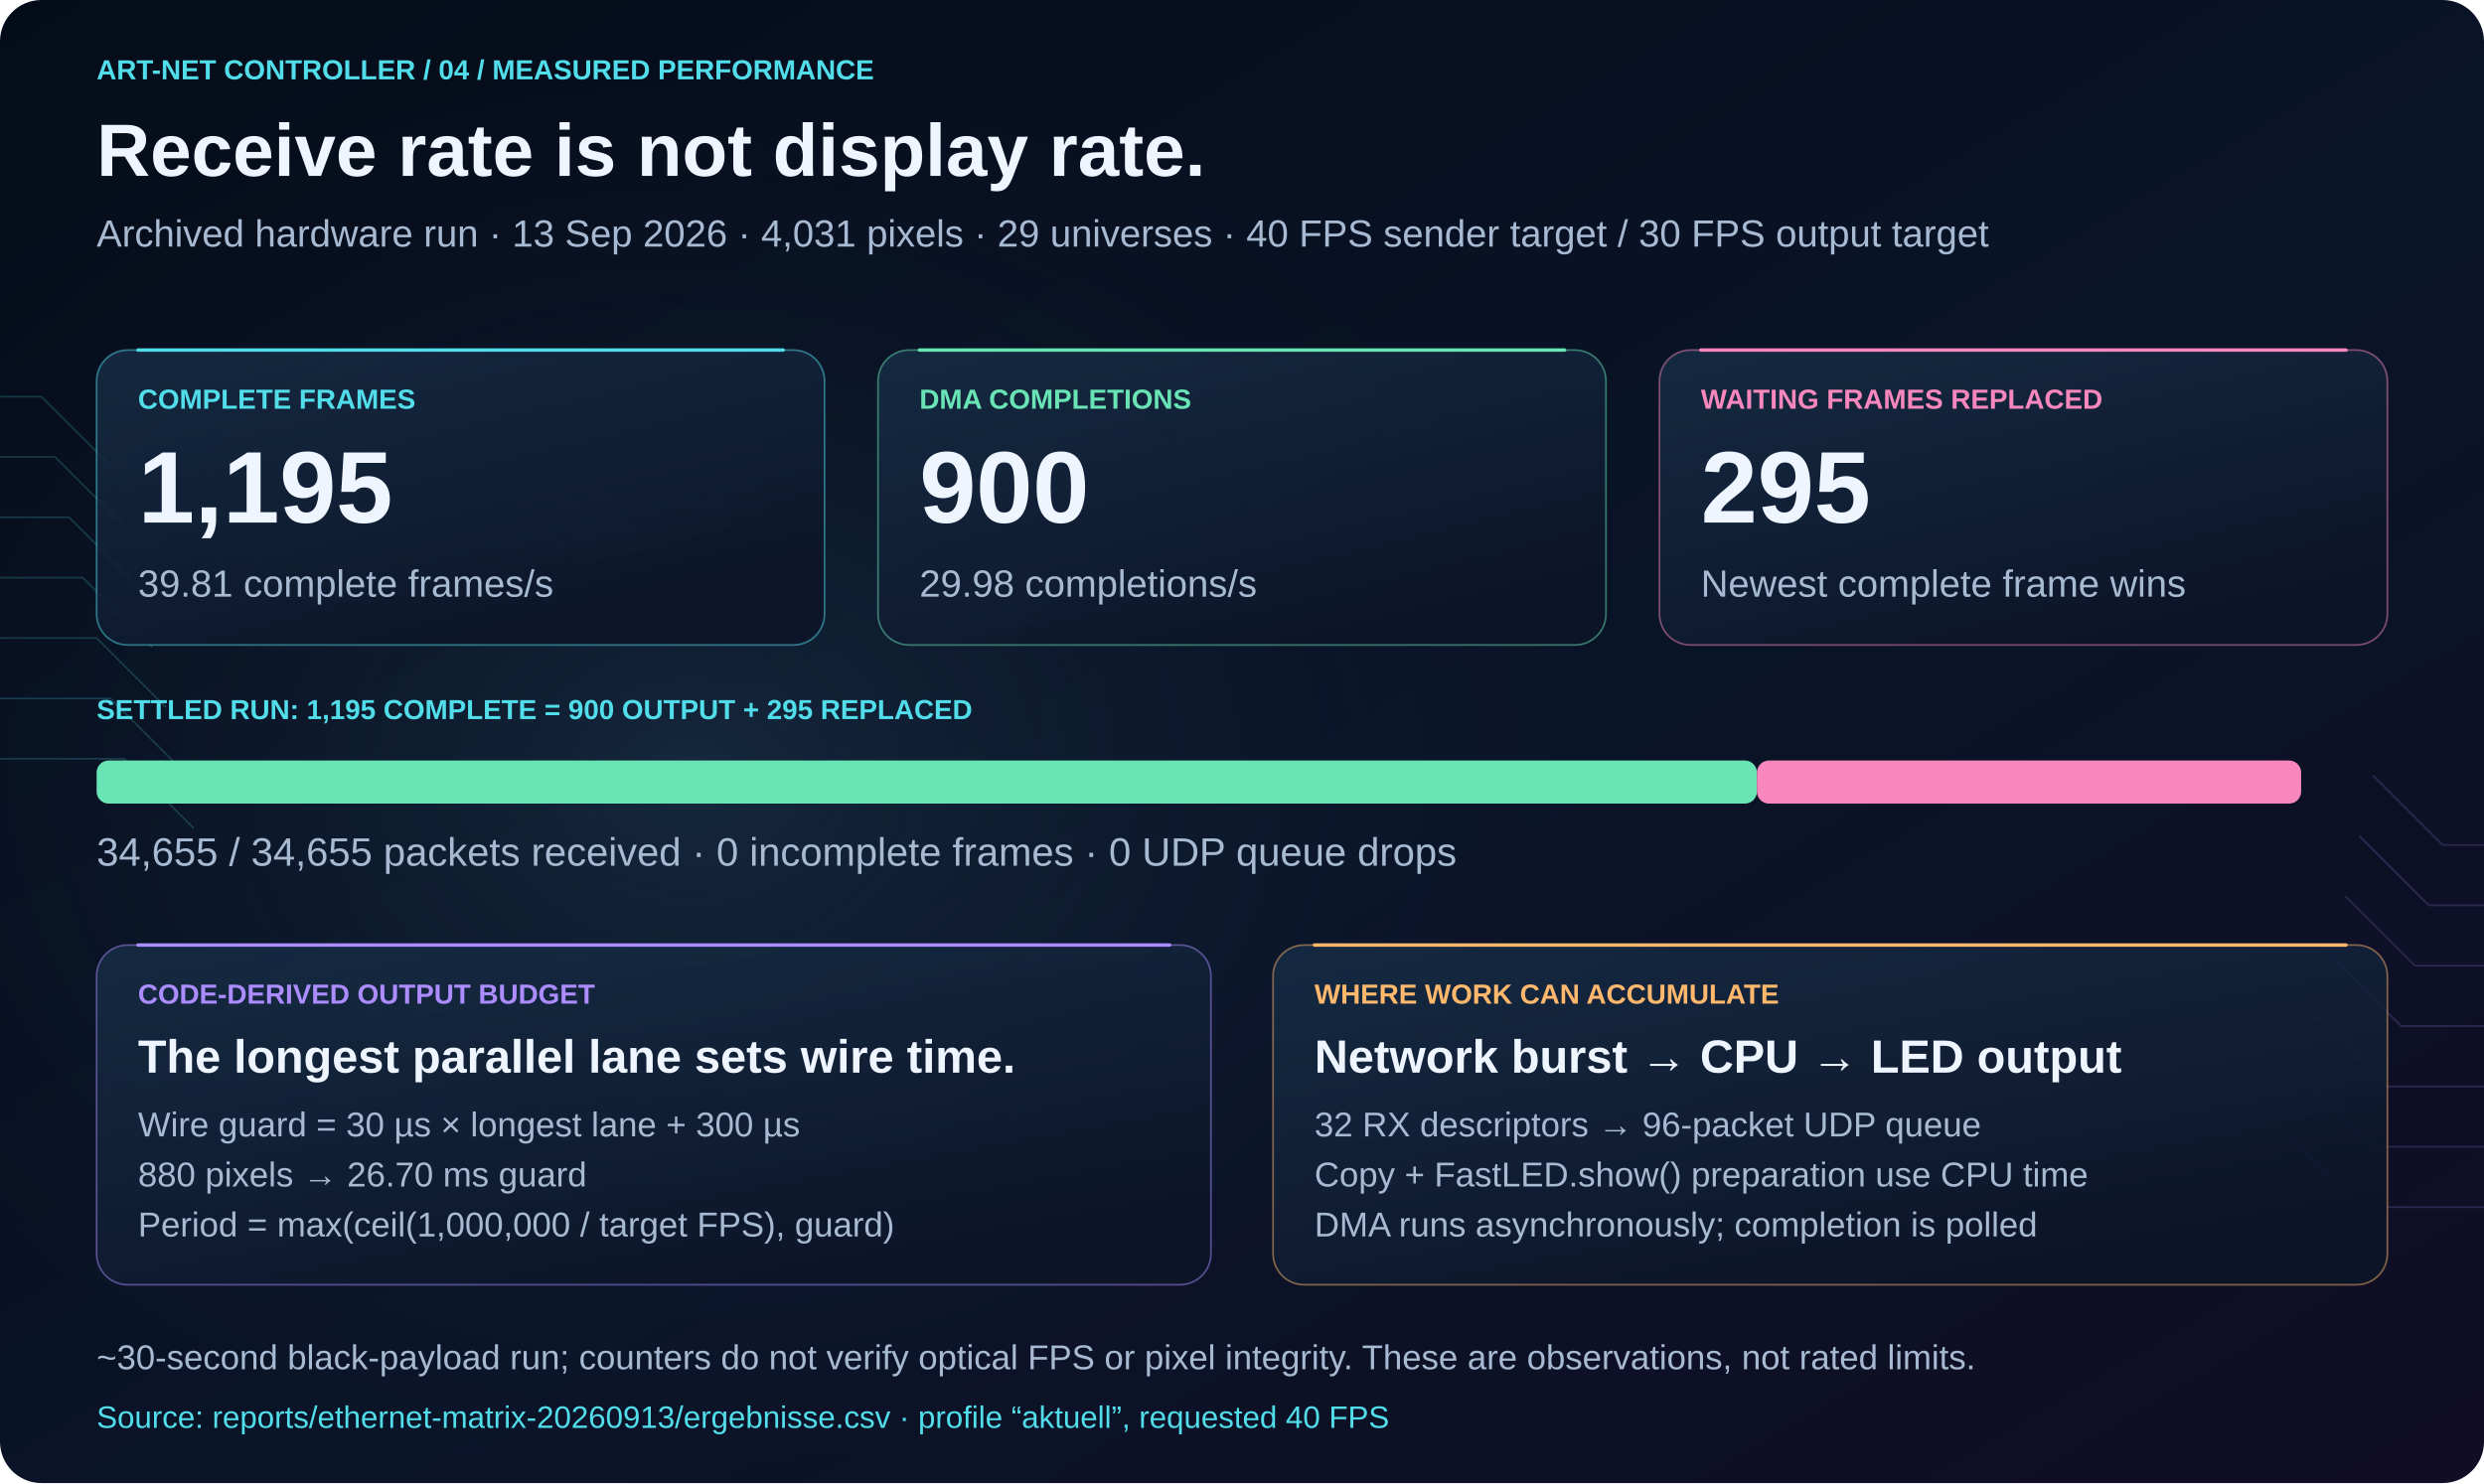
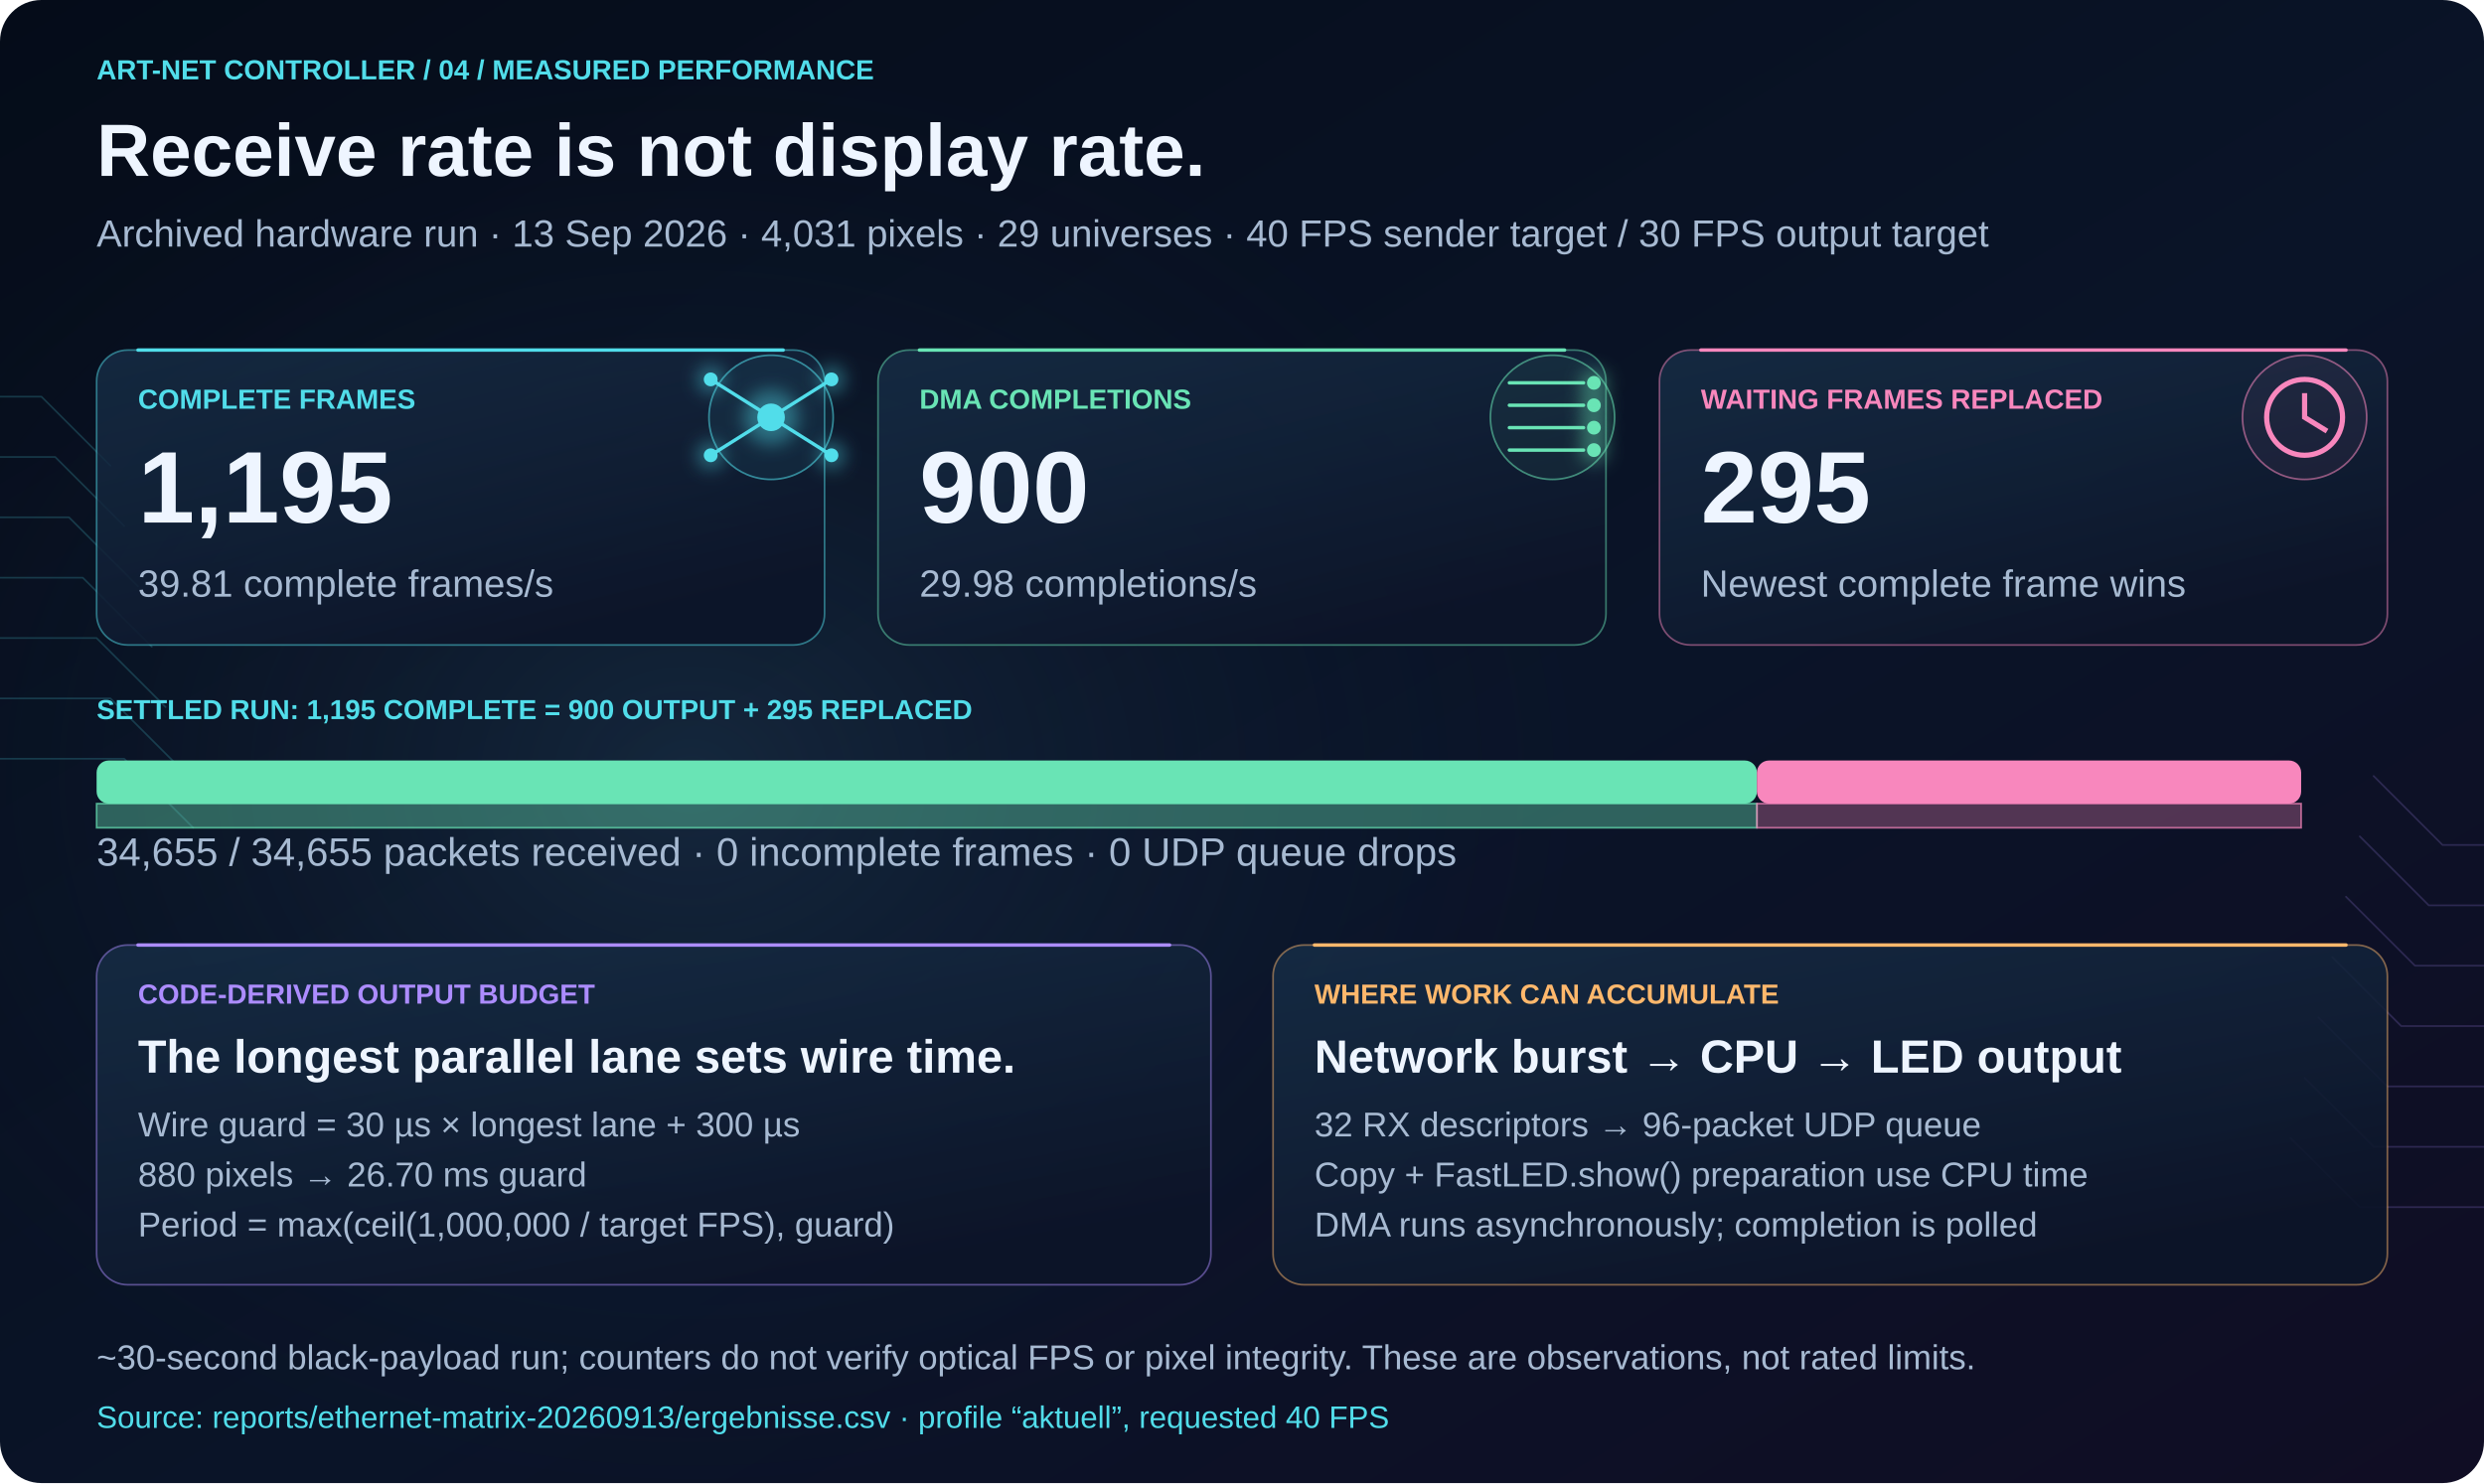
<svg xmlns="http://www.w3.org/2000/svg" width="1440" height="860" viewBox="0 0 1440 860" role="img" aria-labelledby="title desc">
  <defs>
    <linearGradient id="bg" x2="1" y2="1">
      <stop stop-color="#050c19" />
      <stop offset=".55" stop-color="#0a1428" />
      <stop offset="1" stop-color="#100d24" />
    </linearGradient>
    <linearGradient id="glass" x2=".6" y2="1">
      <stop stop-color="#172f48" stop-opacity=".78" />
      <stop offset="1" stop-color="#0c1428" stop-opacity=".94" />
    </linearGradient>
    <radialGradient id="halo">
      <stop stop-color="#305975" stop-opacity=".3" />
      <stop offset="1" stop-color="#132139" stop-opacity="0" />
    </radialGradient>
    <filter id="glow" x="-100%" y="-100%" width="300%" height="300%">
      <feGaussianBlur stdDeviation="5" />
    </filter>
    <marker id="arrow" markerWidth="10" markerHeight="10" refX="9" refY="5" orient="auto" markerUnits="userSpaceOnUse">
      <path d="M1 1 L9 5 L1 9" fill="none" stroke="#c7e1f3" stroke-width="1.7" />
    </marker>
  </defs>
  <rect width="1440" height="860" rx="24" fill="url(#bg)" />
  <ellipse cx="400" cy="450" rx="530" ry="420" fill="url(#halo)" />
  <g opacity=".2">
    <path d="M0 230 H24 L64 270" fill="none" stroke="#51ddea" stroke-width="1" stroke-linecap="round" stroke-linejoin="round" />
    <path d="M1440 490 H1416 L1376 450" fill="none" stroke="#ac8cff" stroke-width="1" stroke-linecap="round" stroke-linejoin="round" />
    <path d="M0 265 H32 L72 305" fill="none" stroke="#51ddea" stroke-width="1" stroke-linecap="round" stroke-linejoin="round" />
    <path d="M1440 525 H1408 L1368 485" fill="none" stroke="#ac8cff" stroke-width="1" stroke-linecap="round" stroke-linejoin="round" />
    <path d="M0 300 H40 L80 340" fill="none" stroke="#51ddea" stroke-width="1" stroke-linecap="round" stroke-linejoin="round" />
    <path d="M1440 560 H1400 L1360 520" fill="none" stroke="#ac8cff" stroke-width="1" stroke-linecap="round" stroke-linejoin="round" />
    <path d="M0 335 H48 L88 375" fill="none" stroke="#51ddea" stroke-width="1" stroke-linecap="round" stroke-linejoin="round" />
    <path d="M1440 595 H1392 L1352 555" fill="none" stroke="#ac8cff" stroke-width="1" stroke-linecap="round" stroke-linejoin="round" />
    <path d="M0 370 H56 L96 410" fill="none" stroke="#51ddea" stroke-width="1" stroke-linecap="round" stroke-linejoin="round" />
    <path d="M1440 630 H1384 L1344 590" fill="none" stroke="#ac8cff" stroke-width="1" stroke-linecap="round" stroke-linejoin="round" />
    <path d="M0 405 H64 L104 445" fill="none" stroke="#51ddea" stroke-width="1" stroke-linecap="round" stroke-linejoin="round" />
    <path d="M1440 665 H1376 L1336 625" fill="none" stroke="#ac8cff" stroke-width="1" stroke-linecap="round" stroke-linejoin="round" />
    <path d="M0 440 H72 L112 480" fill="none" stroke="#51ddea" stroke-width="1" stroke-linecap="round" stroke-linejoin="round" />
    <path d="M1440 700 H1368 L1328 660" fill="none" stroke="#ac8cff" stroke-width="1" stroke-linecap="round" stroke-linejoin="round" />
  </g>
  <g font-family="Segoe UI,Arial,sans-serif">
    <text x="56" y="46" font-size="16" fill="#51ddea" font-weight="650" text-anchor="start">ART-NET CONTROLLER   /   04 / MEASURED PERFORMANCE</text>
    <text x="56" y="102" font-size="43" fill="#eef5ff" font-weight="650" text-anchor="start">Receive rate is not display rate.</text>
    <text x="56" y="143" font-size="22" fill="#a7bad2" font-weight="400" text-anchor="start">Archived hardware run · 13 Sep 2026 · 4,031 pixels · 29 universes · 40 FPS sender target / 30 FPS output target</text>
    <rect x="56" y="203" width="422" height="171" rx="18" fill="url(#glass)" stroke="#51ddea" stroke-opacity=".48" />
    <path d="M80 203 H454" fill="none" stroke="#51ddea" stroke-width="2" stroke-linecap="round" stroke-linejoin="round" opacity=".5" filter="url(#glow)" />
    <path d="M80 203 H454" fill="none" stroke="#51ddea" stroke-width="2" stroke-linecap="round" stroke-linejoin="round" />
    <text x="80" y="237" font-size="16" fill="#51ddea" font-weight="650" text-anchor="start">COMPLETE FRAMES</text>
    <text x="80" y="303" font-size="59" fill="#eef5ff" font-weight="650" text-anchor="start">1,195</text>
    <text x="80" y="346" font-size="22" fill="#a7bad2" font-weight="400" text-anchor="start">39.81 complete frames/s</text>
    <rect x="509" y="203" width="422" height="171" rx="18" fill="url(#glass)" stroke="#69e4b5" stroke-opacity=".48" />
    <path d="M533 203 H907" fill="none" stroke="#69e4b5" stroke-width="2" stroke-linecap="round" stroke-linejoin="round" opacity=".5" filter="url(#glow)" />
    <path d="M533 203 H907" fill="none" stroke="#69e4b5" stroke-width="2" stroke-linecap="round" stroke-linejoin="round" />
    <text x="533" y="237" font-size="16" fill="#69e4b5" font-weight="650" text-anchor="start">DMA COMPLETIONS</text>
    <text x="533" y="303" font-size="59" fill="#eef5ff" font-weight="650" text-anchor="start">900</text>
    <text x="533" y="346" font-size="22" fill="#a7bad2" font-weight="400" text-anchor="start">29.98 completions/s</text>
    <rect x="962" y="203" width="422" height="171" rx="18" fill="url(#glass)" stroke="#f887bd" stroke-opacity=".48" />
    <path d="M986 203 H1360" fill="none" stroke="#f887bd" stroke-width="2" stroke-linecap="round" stroke-linejoin="round" opacity=".5" filter="url(#glow)" />
    <path d="M986 203 H1360" fill="none" stroke="#f887bd" stroke-width="2" stroke-linecap="round" stroke-linejoin="round" />
    <text x="986" y="237" font-size="16" fill="#f887bd" font-weight="650" text-anchor="start">WAITING FRAMES REPLACED</text>
    <text x="986" y="303" font-size="59" fill="#eef5ff" font-weight="650" text-anchor="start">295</text>
    <text x="986" y="346" font-size="22" fill="#a7bad2" font-weight="400" text-anchor="start">Newest complete frame wins</text>
+     <circle cx="447" cy="242" r="36" fill="#51ddea" fill-opacity=".06" stroke="#51ddea" stroke-opacity=".55" />
+     <path d="M447 242 L412 220" fill="none" stroke="#51ddea" stroke-width="2" stroke-linecap="round" stroke-linejoin="round" />
+     <circle cx="412" cy="220" r="8" fill="#51ddea" opacity=".4" filter="url(#glow)" />
+     <circle cx="412" cy="220" r="4" fill="#51ddea" />
+     <path d="M447 242 L482 220" fill="none" stroke="#51ddea" stroke-width="2" stroke-linecap="round" stroke-linejoin="round" />
+     <circle cx="482" cy="220" r="8" fill="#51ddea" opacity=".4" filter="url(#glow)" />
+     <circle cx="482" cy="220" r="4" fill="#51ddea" />
+     <path d="M447 242 L412 264" fill="none" stroke="#51ddea" stroke-width="2" stroke-linecap="round" stroke-linejoin="round" />
+     <circle cx="412" cy="264" r="8" fill="#51ddea" opacity=".4" filter="url(#glow)" />
+     <circle cx="412" cy="264" r="4" fill="#51ddea" />
+     <path d="M447 242 L482 264" fill="none" stroke="#51ddea" stroke-width="2" stroke-linecap="round" stroke-linejoin="round" />
+     <circle cx="482" cy="264" r="8" fill="#51ddea" opacity=".4" filter="url(#glow)" />
+     <circle cx="482" cy="264" r="4" fill="#51ddea" />
+     <circle cx="447" cy="242" r="16" fill="#51ddea" opacity=".4" filter="url(#glow)" />
+     <circle cx="447" cy="242" r="8" fill="#51ddea" />
+     <circle cx="900" cy="242" r="36" fill="#69e4b5" fill-opacity=".06" stroke="#69e4b5" stroke-opacity=".55" />
+     <path d="M875 222 H918" fill="none" stroke="#69e4b5" stroke-width="2" stroke-linecap="round" stroke-linejoin="round" opacity=".5" filter="url(#glow)" />
+     <path d="M875 222 H918" fill="none" stroke="#69e4b5" stroke-width="2" stroke-linecap="round" stroke-linejoin="round" />
+     <circle cx="924" cy="222" r="8" fill="#69e4b5" opacity=".4" filter="url(#glow)" />
+     <circle cx="924" cy="222" r="4" fill="#69e4b5" />
+     <path d="M875 235 H918" fill="none" stroke="#69e4b5" stroke-width="2" stroke-linecap="round" stroke-linejoin="round" opacity=".5" filter="url(#glow)" />
+     <path d="M875 235 H918" fill="none" stroke="#69e4b5" stroke-width="2" stroke-linecap="round" stroke-linejoin="round" />
+     <circle cx="924" cy="235" r="8" fill="#69e4b5" opacity=".4" filter="url(#glow)" />
+     <circle cx="924" cy="235" r="4" fill="#69e4b5" />
+     <path d="M875 248 H918" fill="none" stroke="#69e4b5" stroke-width="2" stroke-linecap="round" stroke-linejoin="round" opacity=".5" filter="url(#glow)" />
+     <path d="M875 248 H918" fill="none" stroke="#69e4b5" stroke-width="2" stroke-linecap="round" stroke-linejoin="round" />
+     <circle cx="924" cy="248" r="8" fill="#69e4b5" opacity=".4" filter="url(#glow)" />
+     <circle cx="924" cy="248" r="4" fill="#69e4b5" />
+     <path d="M875 261 H918" fill="none" stroke="#69e4b5" stroke-width="2" stroke-linecap="round" stroke-linejoin="round" opacity=".5" filter="url(#glow)" />
+     <path d="M875 261 H918" fill="none" stroke="#69e4b5" stroke-width="2" stroke-linecap="round" stroke-linejoin="round" />
+     <circle cx="924" cy="261" r="8" fill="#69e4b5" opacity=".4" filter="url(#glow)" />
+     <circle cx="924" cy="261" r="4" fill="#69e4b5" />
+     <circle cx="1336" cy="242" r="36" fill="#f887bd" fill-opacity=".06" stroke="#f887bd" stroke-opacity=".55" />
+     <circle cx="1336" cy="242" r="22" fill="none" stroke="#f887bd" stroke-width="3" />
+     <path d="M1336 228 V242 L1349 250" fill="none" stroke="#f887bd" stroke-width="3" />
    <text x="56" y="417" font-size="16" fill="#51ddea" font-weight="650" text-anchor="start">SETTLED RUN: 1,195 COMPLETE = 900 OUTPUT + 295 REPLACED</text>
    <rect x="56" y="441" width="962.51" height="25" rx="7" fill="#69e4b5" />
    <rect x="1018.51" y="441" width="315.49" height="25" rx="7" fill="#f887bd" />
+     <polygon points="56,466 1018.51,466 1018.51,480 56,480" fill="#69e4b5" fill-opacity=".38" stroke="#69e4b5" stroke-opacity=".7" />
+     <polygon points="1018.51,466 1334,466 1334,480 1018.51,480" fill="#f887bd" fill-opacity=".3" stroke="#f887bd" stroke-opacity=".7" />
    <text x="56" y="502" font-size="23" fill="#a7bad2" font-weight="400" text-anchor="start">34,655 / 34,655 packets received · 0 incomplete frames · 0 UDP queue drops</text>
    <rect x="56" y="548" width="646" height="197" rx="18" fill="url(#glass)" stroke="#ac8cff" stroke-opacity=".48" />
    <path d="M80 548 H678" fill="none" stroke="#ac8cff" stroke-width="2" stroke-linecap="round" stroke-linejoin="round" opacity=".5" filter="url(#glow)" />
    <path d="M80 548 H678" fill="none" stroke="#ac8cff" stroke-width="2" stroke-linecap="round" stroke-linejoin="round" />
    <text x="80" y="582" font-size="16" fill="#ac8cff" font-weight="650" text-anchor="start">CODE-DERIVED OUTPUT BUDGET</text>
    <text x="80" y="622" font-size="27" fill="#eef5ff" font-weight="600" text-anchor="start">The longest parallel lane sets wire time.</text>
    <text x="80" y="659" font-size="20" fill="#a7bad2" font-weight="400" text-anchor="start">Wire guard = 30 µs × longest lane + 300 µs</text>
    <text x="80" y="688" font-size="20" fill="#a7bad2" font-weight="400" text-anchor="start">880 pixels → 26.70 ms guard</text>
    <text x="80" y="717" font-size="20" fill="#a7bad2" font-weight="400" text-anchor="start">Period = max(ceil(1,000,000 / target FPS), guard)</text>
    <rect x="738" y="548" width="646" height="197" rx="18" fill="url(#glass)" stroke="#ffb86c" stroke-opacity=".48" />
    <path d="M762 548 H1360" fill="none" stroke="#ffb86c" stroke-width="2" stroke-linecap="round" stroke-linejoin="round" opacity=".5" filter="url(#glow)" />
    <path d="M762 548 H1360" fill="none" stroke="#ffb86c" stroke-width="2" stroke-linecap="round" stroke-linejoin="round" />
    <text x="762" y="582" font-size="16" fill="#ffb86c" font-weight="650" text-anchor="start">WHERE WORK CAN ACCUMULATE</text>
    <text x="762" y="622" font-size="27" fill="#eef5ff" font-weight="600" text-anchor="start">Network burst → CPU → LED output</text>
    <text x="762" y="659" font-size="20" fill="#a7bad2" font-weight="400" text-anchor="start">32 RX descriptors → 96-packet UDP queue</text>
    <text x="762" y="688" font-size="20" fill="#a7bad2" font-weight="400" text-anchor="start">Copy + FastLED.show() preparation use CPU time</text>
    <text x="762" y="717" font-size="20" fill="#a7bad2" font-weight="400" text-anchor="start">DMA runs asynchronously; completion is polled</text>
    <text x="56" y="794" font-size="20" fill="#a7bad2" font-weight="400" text-anchor="start">~30-second black-payload run; counters do not verify optical FPS or pixel integrity. These are observations, not rated limits.</text>
    <text x="56" y="828" font-size="18" fill="#51ddea" font-weight="400" text-anchor="start">Source: reports/ethernet-matrix-20260913/ergebnisse.csv · profile “aktuell”, requested 40 FPS</text>
  </g>
</svg>
